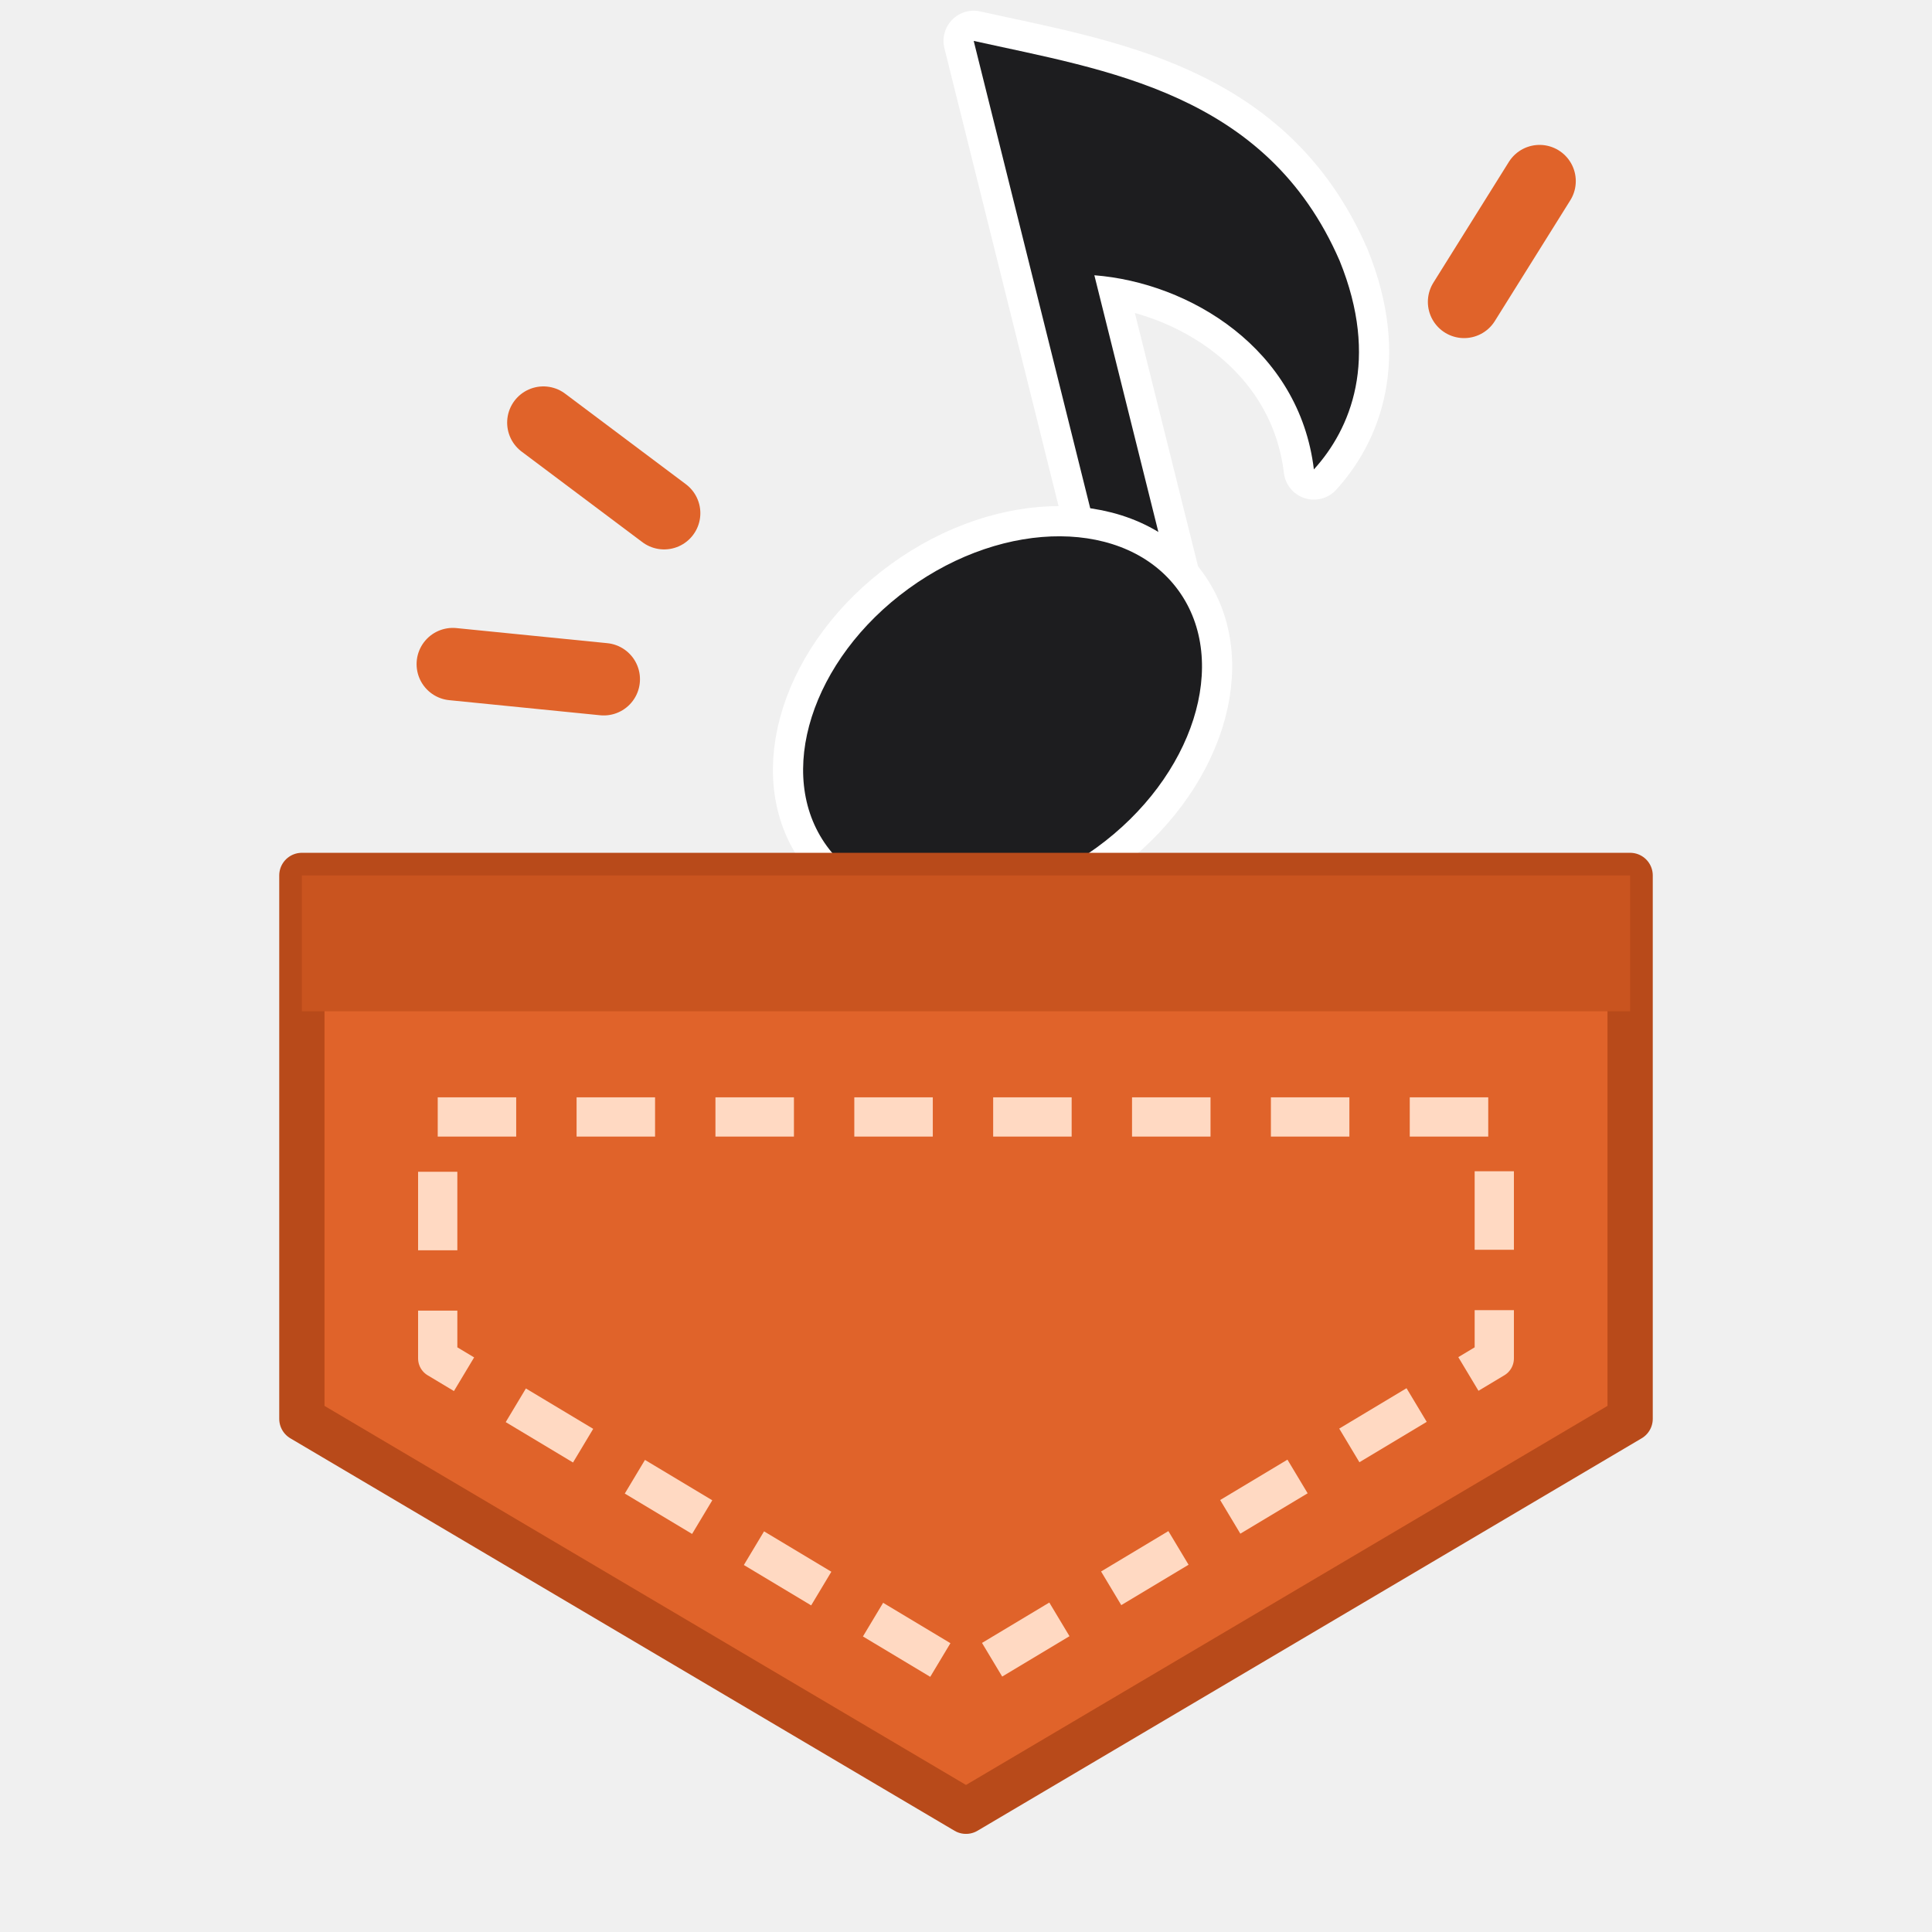
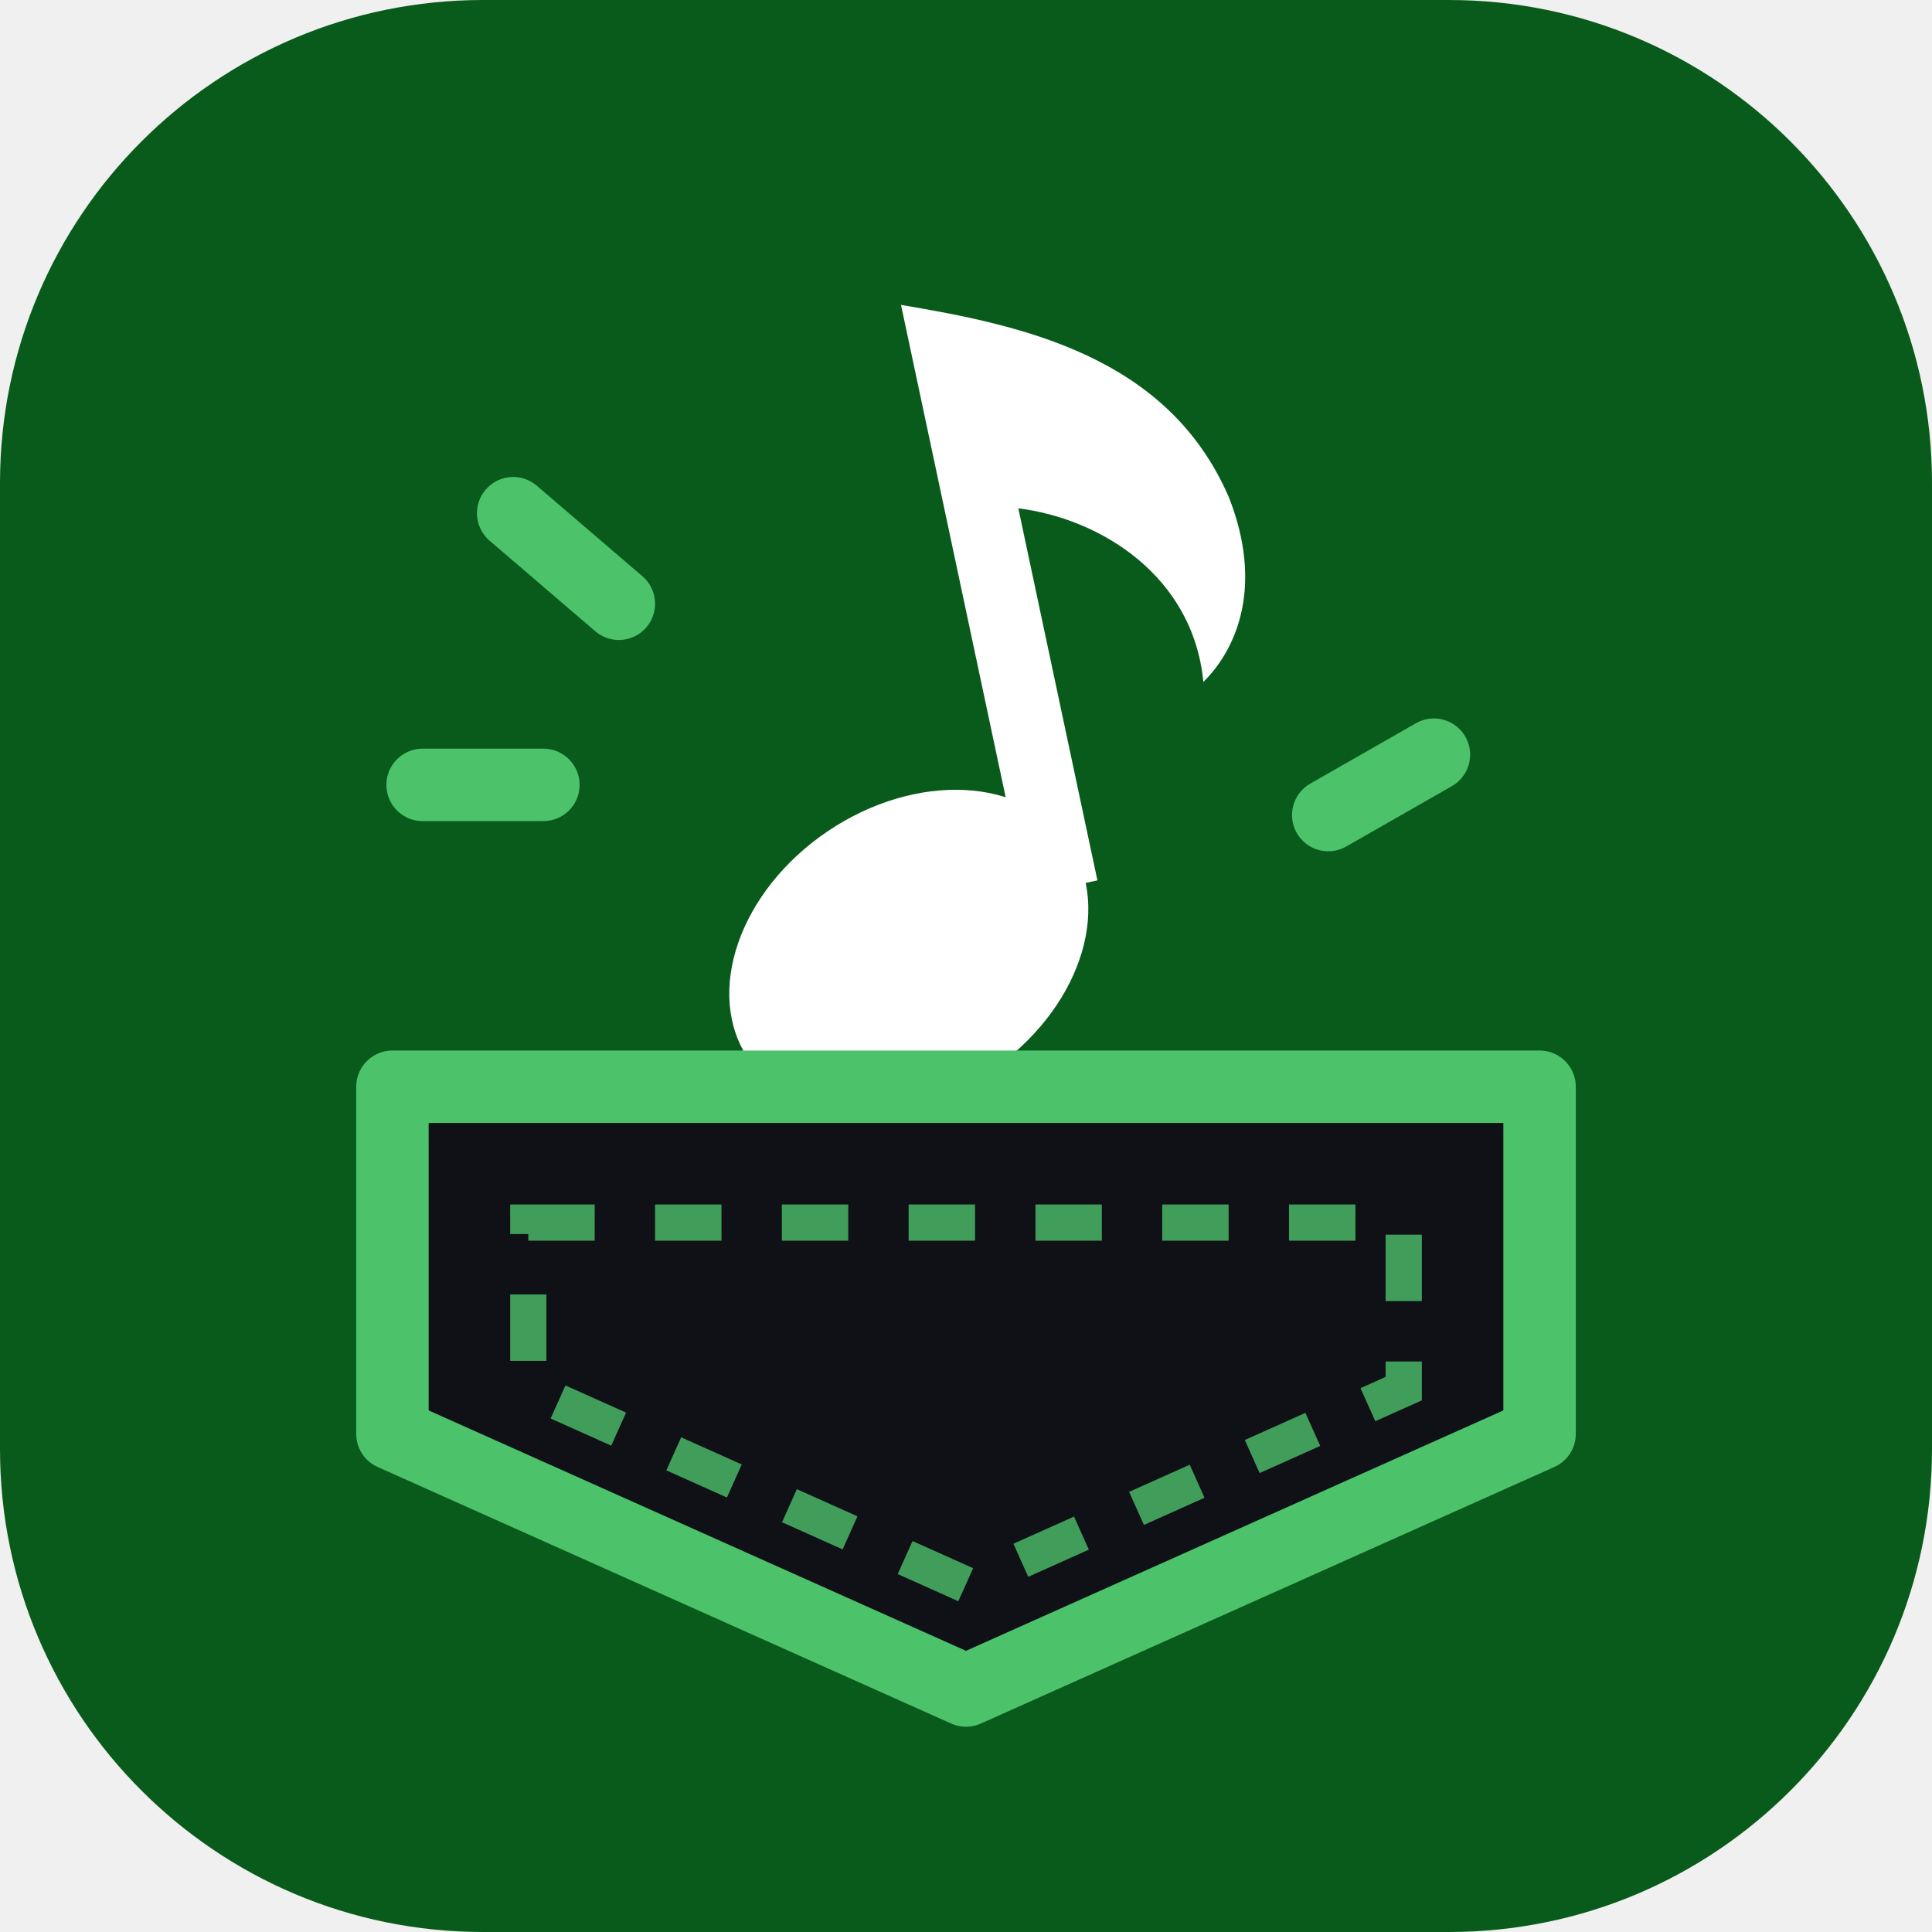
- <svg xmlns="http://www.w3.org/2000/svg" viewBox="0 0 64 64">
-   <g transform="translate(0 -3) rotate(-14 32 24)" stroke="#fff" stroke-width="2" stroke-linejoin="round" paint-order="stroke">
-     <path d="M37 26 V5 C41 7 46 9 47 15 C47.5 18.5 46 20.5 44.5 21.5 C45 17.5 42 14.5 39 13.5 V26 Z" fill="#1d1d1f" />
-     <ellipse cx="32.5" cy="27" rx="7.2" ry="5.3" transform="rotate(-22 32.5 27)" fill="#1d1d1f" />
+ <svg xmlns="http://www.w3.org/2000/svg" viewBox="0 0 64 64" role="img" aria-label="PocketComposer: a music note popping out of a pocket">
+   <rect width="64" height="64" rx="16" fill="#095b1b" />
+   <g transform="rotate(-12 32 26)" fill="#ffffff">
+     <ellipse cx="29" cy="31" rx="6.4" ry="4.8" transform="rotate(-22 29 31)" />
+     <path d="M33.2 30 V10 C37 11.5 41.5 13.5 42.5 18.5 C43 21.5 41.8 23.4 40.4 24.3 C40.8 20.8 38.2 18.3 35.6 17.4 V30 Z" />
  </g>
-   <g stroke="#e0632a" stroke-width="2.4" stroke-linecap="round" fill="none">
-     <path d="M18 14 L22 17" />
-     <path d="M15 22 L20 22.5" />
-     <path d="M51 6 L48.5 10" />
+   <g stroke="#4cc26a" stroke-width="2.4" stroke-linecap="round" fill="none">
+     <path d="M17 17 L20.5 20" />
+     <path d="M47.5 25 L44 27" />
+     <path d="M14 26 H18" />
  </g>
-   <path d="M10 29 H54 V47 L32 60 L10 47 Z" fill="#e0632a" stroke="#b84a1a" stroke-width="1.5" stroke-linejoin="round" />
-   <path d="M10 29 H54 V33.5 H10 Z" fill="#c9541f" />
-   <path d="M14.5 37 H49.5 V45 L32 55.5 L14.5 45 Z" fill="none" stroke="#ffd9c2" stroke-width="1.3" stroke-dasharray="2.6 2" stroke-linejoin="round" />
+   <path d="M13 36 H51 V47.5 L32 56 L13 47.5 Z" fill="#0f1117" stroke="#4cc26a" stroke-width="2.4" stroke-linejoin="round" />
+   <path d="M17.5 40.5 H46.5 V46 L32 52.5 L17.5 46 Z" fill="none" stroke="#4cc26a" stroke-width="1.2" stroke-dasharray="2.2 2" opacity=".8" />
</svg>
